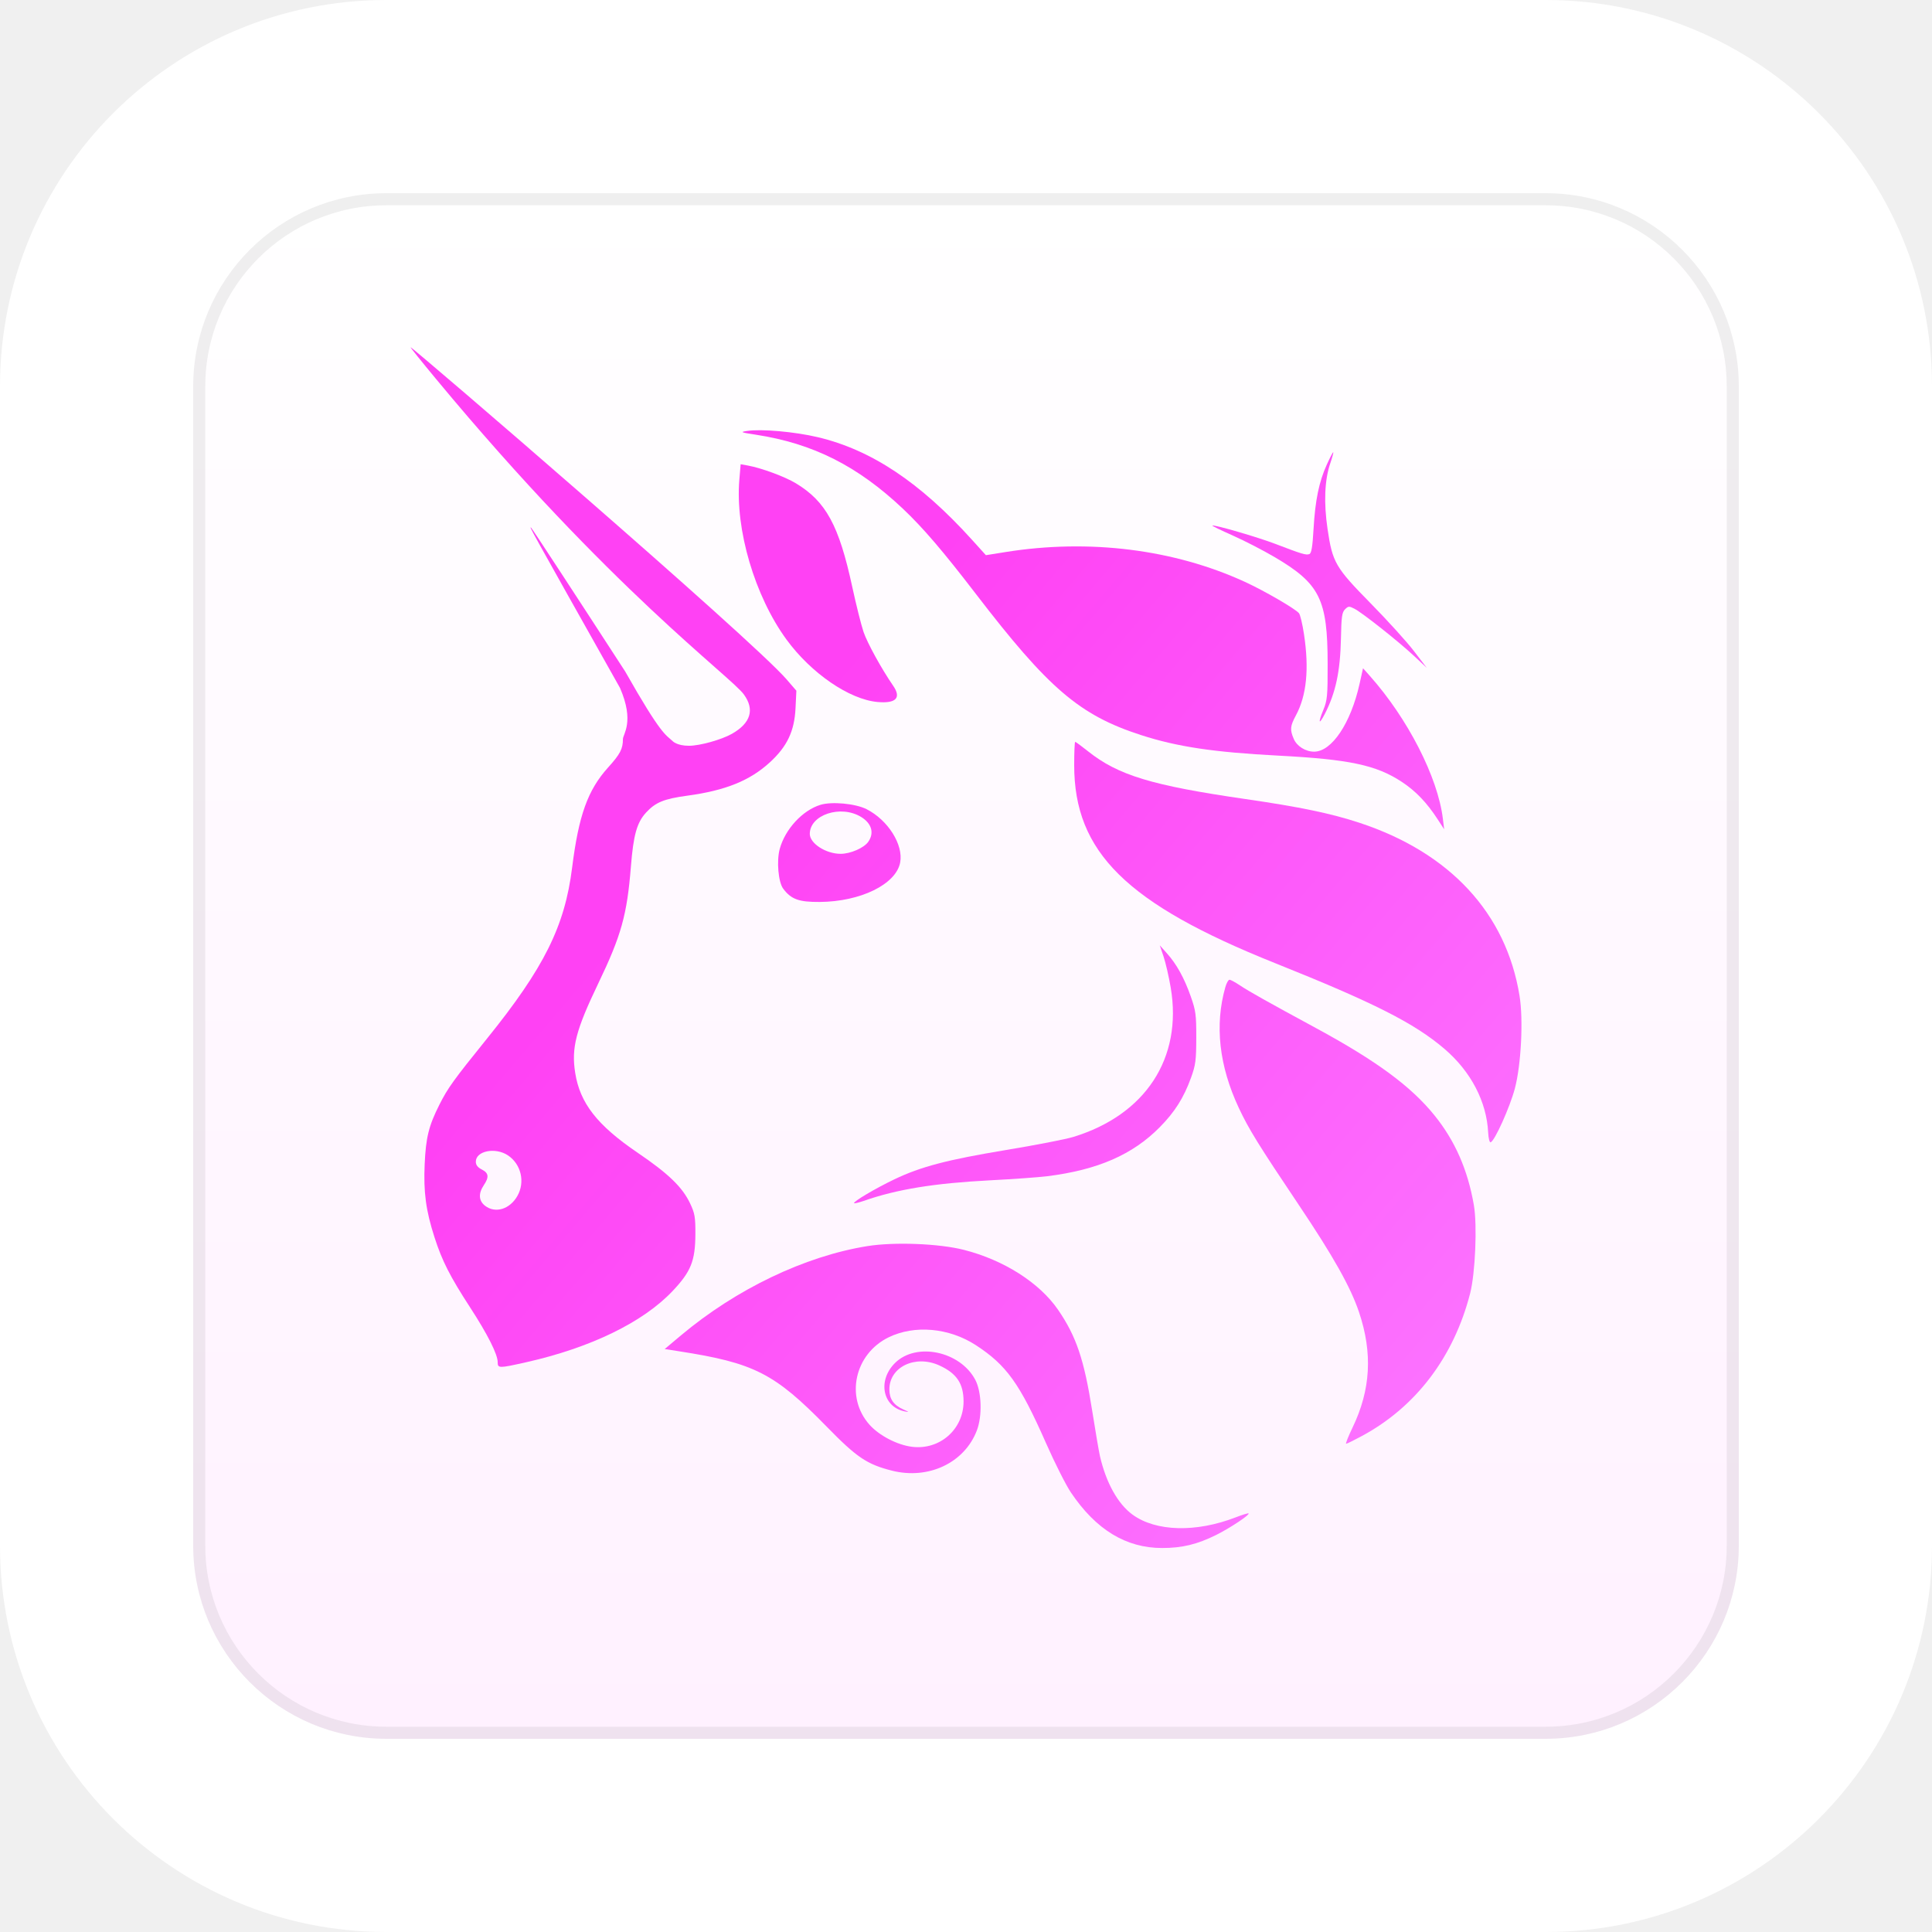
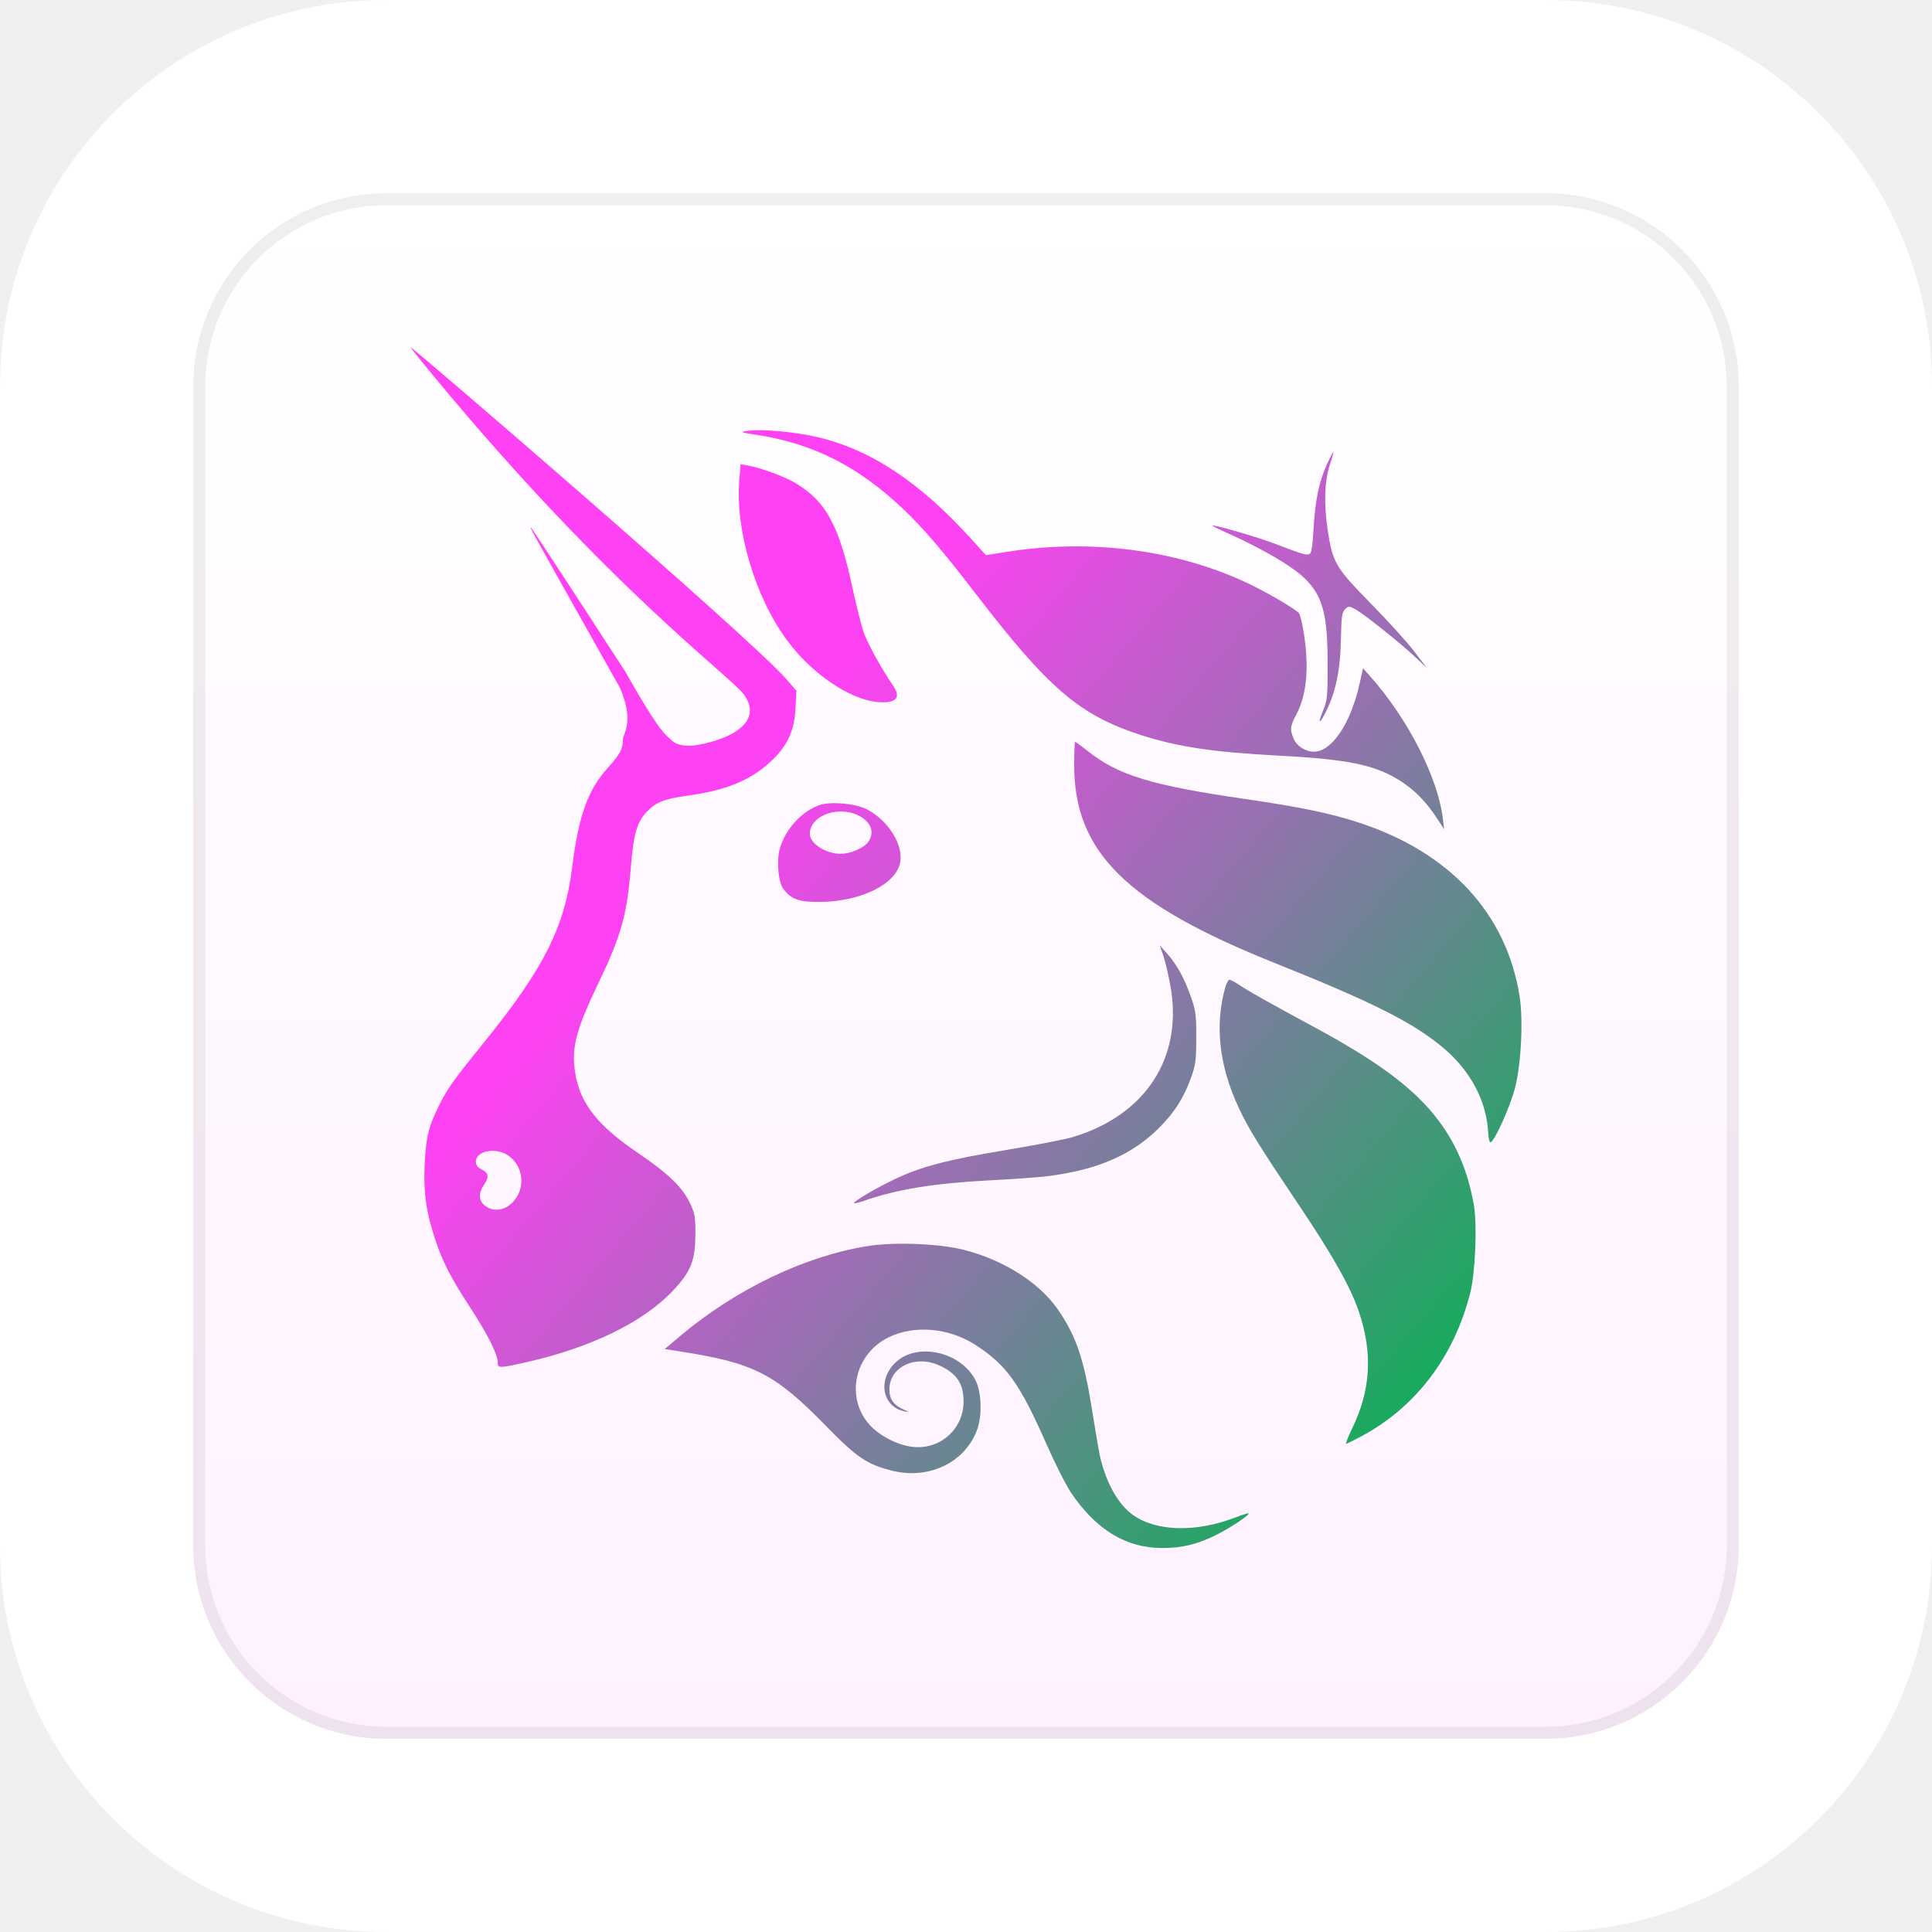
<svg xmlns="http://www.w3.org/2000/svg" width="80" height="80" viewBox="0 0 80 80" fill="none">
  <rect width="80" height="80" rx="16" fill="white" />
  <rect x="8" y="8" width="64" height="64" rx="8" fill="url(#paint0_linear_9_3295)" />
  <rect x="8.25" y="8.25" width="63.5" height="63.5" rx="7.75" stroke="#222222" stroke-opacity="0.071" stroke-width="0.5" />
  <path d="M54.392 21.895C54.459 20.719 54.619 19.944 54.941 19.236C55.068 18.956 55.187 18.727 55.206 18.727C55.224 18.727 55.169 18.934 55.083 19.186C54.849 19.873 54.81 20.813 54.971 21.906C55.176 23.293 55.292 23.494 56.765 24.992C57.456 25.695 58.259 26.581 58.55 26.962L59.08 27.654L58.55 27.159C57.903 26.555 56.413 25.375 56.084 25.206C55.864 25.093 55.831 25.095 55.695 25.23C55.569 25.355 55.543 25.541 55.526 26.424C55.498 27.799 55.31 28.682 54.856 29.565C54.61 30.043 54.571 29.941 54.794 29.402C54.96 28.999 54.977 28.822 54.975 27.491C54.973 24.815 54.654 24.172 52.783 23.07C52.309 22.791 51.528 22.388 51.047 22.175C50.567 21.962 50.185 21.777 50.199 21.763C50.252 21.711 52.077 22.241 52.811 22.522C53.903 22.941 54.084 22.995 54.216 22.944C54.305 22.91 54.348 22.653 54.392 21.895Z" fill="url(#paint1_linear_9_3295)" />
  <path d="M31.309 18.002C30.661 17.902 30.634 17.89 30.939 17.844C31.523 17.755 32.904 17.876 33.855 18.101C36.075 18.625 38.095 19.969 40.251 22.355L40.824 22.989L41.644 22.858C45.097 22.306 48.609 22.744 51.547 24.093C52.355 24.464 53.629 25.203 53.788 25.392C53.839 25.453 53.932 25.842 53.995 26.258C54.214 27.695 54.104 28.797 53.662 29.62C53.421 30.068 53.408 30.21 53.57 30.593C53.699 30.899 54.059 31.125 54.416 31.125C55.146 31.123 55.932 29.951 56.296 28.319L56.44 27.671L56.727 27.993C58.298 29.763 59.533 32.176 59.745 33.893L59.8 34.341L59.536 33.934C59.081 33.233 58.624 32.756 58.04 32.372C56.985 31.678 55.87 31.442 52.918 31.288C50.251 31.148 48.742 30.922 47.245 30.437C44.699 29.612 43.415 28.513 40.391 24.57C39.047 22.819 38.217 21.85 37.391 21.069C35.514 19.296 33.67 18.366 31.309 18.002Z" fill="url(#paint2_linear_9_3295)" />
  <path d="M32.568 26.484C31.253 24.684 30.439 21.924 30.615 19.861L30.669 19.223L30.969 19.277C31.531 19.379 32.501 19.738 32.955 20.012C34.201 20.764 34.74 21.754 35.289 24.296C35.45 25.041 35.661 25.884 35.758 26.169C35.914 26.628 36.505 27.701 36.985 28.397C37.33 28.899 37.101 29.137 36.336 29.068C35.169 28.963 33.588 27.879 32.568 26.484Z" fill="url(#paint3_linear_9_3295)" />
  <path d="M52.794 39.88C46.646 37.42 44.48 35.285 44.48 31.682C44.48 31.152 44.499 30.718 44.521 30.718C44.543 30.718 44.781 30.893 45.05 31.107C46.296 32.1 47.693 32.525 51.558 33.085C53.832 33.415 55.112 33.681 56.293 34.07C60.045 35.307 62.367 37.817 62.921 41.235C63.082 42.229 62.987 44.092 62.727 45.073C62.521 45.849 61.892 47.246 61.725 47.3C61.679 47.315 61.634 47.139 61.622 46.899C61.559 45.616 60.906 44.366 59.81 43.43C58.563 42.365 56.889 41.518 52.794 39.88Z" fill="url(#paint4_linear_9_3295)" />
  <path d="M48.478 40.902C48.401 40.446 48.267 39.865 48.181 39.609L48.024 39.145L48.315 39.47C48.719 39.919 49.037 40.495 49.307 41.261C49.514 41.847 49.537 42.021 49.535 42.971C49.533 43.905 49.508 44.1 49.317 44.627C49.017 45.457 48.645 46.046 48.02 46.678C46.897 47.814 45.453 48.443 43.369 48.704C43.007 48.749 41.951 48.825 41.023 48.873C38.684 48.994 37.145 49.244 35.761 49.727C35.562 49.796 35.385 49.838 35.367 49.82C35.311 49.765 36.253 49.207 37.031 48.835C38.127 48.31 39.219 48.023 41.666 47.618C42.874 47.418 44.122 47.176 44.439 47.079C47.432 46.167 48.97 43.814 48.478 40.902Z" fill="url(#paint5_linear_9_3295)" />
  <path d="M51.296 45.876C50.479 44.131 50.292 42.446 50.739 40.875C50.787 40.707 50.864 40.569 50.91 40.569C50.957 40.569 51.15 40.673 51.339 40.8C51.715 41.051 52.47 41.475 54.482 42.565C56.992 43.925 58.423 44.978 59.396 46.181C60.248 47.235 60.776 48.435 61.029 49.898C61.173 50.727 61.089 52.721 60.875 53.556C60.2 56.187 58.632 58.255 56.395 59.461C56.067 59.638 55.773 59.782 55.741 59.783C55.709 59.784 55.828 59.482 56.006 59.113C56.759 57.549 56.844 56.029 56.275 54.336C55.927 53.3 55.217 52.035 53.783 49.898C52.115 47.413 51.706 46.752 51.296 45.876Z" fill="url(#paint6_linear_9_3295)" />
  <path d="M28.202 55.291C30.484 53.377 33.323 52.017 35.908 51.6C37.023 51.42 38.88 51.491 39.912 51.754C41.566 52.174 43.046 53.117 43.815 54.239C44.567 55.336 44.89 56.292 45.226 58.42C45.358 59.259 45.503 60.102 45.546 60.292C45.799 61.395 46.289 62.276 46.898 62.719C47.864 63.422 49.528 63.465 51.165 62.831C51.443 62.723 51.684 62.649 51.701 62.666C51.76 62.724 50.936 63.272 50.355 63.561C49.572 63.949 48.95 64.1 48.123 64.1C46.624 64.1 45.38 63.342 44.341 61.796C44.137 61.492 43.677 60.581 43.32 59.772C42.224 57.287 41.682 56.53 40.409 55.701C39.301 54.98 37.872 54.851 36.797 55.375C35.385 56.063 34.991 57.856 36.002 58.992C36.404 59.444 37.154 59.834 37.767 59.909C38.913 60.051 39.899 59.184 39.899 58.034C39.899 57.287 39.61 56.861 38.883 56.534C37.889 56.089 36.821 56.61 36.827 57.537C36.829 57.932 37.002 58.181 37.401 58.36C37.657 58.475 37.663 58.484 37.454 58.441C36.543 58.253 36.329 57.161 37.062 56.437C37.942 55.566 39.761 55.95 40.386 57.138C40.649 57.637 40.679 58.631 40.45 59.231C39.938 60.574 38.445 61.28 36.93 60.896C35.898 60.634 35.478 60.351 34.235 59.078C32.074 56.866 31.235 56.437 28.12 55.954L27.523 55.861L28.202 55.291Z" fill="url(#paint7_linear_9_3295)" />
  <path fill-rule="evenodd" clip-rule="evenodd" d="M18.063 15.702C25.279 24.406 30.249 27.997 30.802 28.756C31.258 29.382 31.086 29.945 30.305 30.387C29.87 30.632 28.977 30.881 28.53 30.881C28.024 30.881 27.851 30.687 27.851 30.687C27.557 30.41 27.392 30.459 25.886 27.802C23.795 24.578 22.045 21.903 21.997 21.858C21.887 21.755 21.889 21.758 25.673 28.486C26.284 29.888 25.794 30.403 25.794 30.603C25.794 31.009 25.683 31.223 25.178 31.782C24.338 32.714 23.962 33.761 23.69 35.929C23.386 38.358 22.531 40.075 20.161 43.012C18.773 44.731 18.546 45.047 18.196 45.74C17.755 46.612 17.634 47.101 17.585 48.203C17.533 49.369 17.634 50.121 17.992 51.235C18.306 52.211 18.633 52.855 19.47 54.143C20.192 55.254 20.608 56.081 20.608 56.404C20.608 56.661 20.658 56.661 21.777 56.41C24.455 55.809 26.63 54.752 27.853 53.456C28.61 52.655 28.788 52.212 28.794 51.113C28.797 50.395 28.772 50.244 28.576 49.831C28.258 49.158 27.679 48.598 26.402 47.731C24.729 46.594 24.014 45.679 23.817 44.421C23.655 43.388 23.843 42.66 24.768 40.732C25.727 38.737 25.964 37.887 26.125 35.876C26.228 34.576 26.372 34.064 26.747 33.652C27.139 33.223 27.492 33.078 28.462 32.947C30.043 32.732 31.049 32.325 31.877 31.568C32.595 30.91 32.895 30.277 32.941 29.324L32.976 28.601L32.575 28.136C31.122 26.453 17.09 14.379 17.001 14.379C16.982 14.379 17.459 14.975 18.063 15.702ZM21.424 49.522C21.752 48.944 21.578 48.201 21.028 47.838C20.509 47.495 19.703 47.656 19.703 48.103C19.703 48.24 19.779 48.339 19.95 48.426C20.238 48.574 20.259 48.739 20.032 49.078C19.803 49.42 19.821 49.722 20.084 49.927C20.509 50.257 21.109 50.075 21.424 49.522Z" fill="url(#paint8_linear_9_3295)" />
  <path fill-rule="evenodd" clip-rule="evenodd" d="M33.974 33.326C33.231 33.552 32.51 34.334 32.287 35.153C32.151 35.653 32.228 36.53 32.432 36.801C32.762 37.239 33.08 37.354 33.944 37.348C35.634 37.336 37.103 36.616 37.274 35.715C37.414 34.977 36.769 33.954 35.88 33.505C35.421 33.274 34.446 33.182 33.974 33.326ZM35.95 34.861C36.21 34.493 36.096 34.095 35.653 33.826C34.809 33.314 33.532 33.738 33.532 34.53C33.532 34.925 34.198 35.355 34.808 35.355C35.214 35.355 35.77 35.114 35.95 34.861Z" fill="url(#paint9_linear_9_3295)" />
  <defs>
    <linearGradient id="paint0_linear_9_3295" x1="32.533" y1="72" x2="32.533" y2="8" gradientUnits="userSpaceOnUse">
      <stop stop-color="#FFF1FF" />
      <stop offset="1" stop-color="white" />
    </linearGradient>
    <linearGradient id="paint1_linear_9_3295" x1="60.688" y1="56.317" x2="31.467" y2="31.467" gradientUnits="userSpaceOnUse">
-       <stop stop-color="#FC72FF" />
+       <stop stop-color="#15AC5B" />
      <stop offset="1" stop-color="#FF41F4" />
    </linearGradient>
    <linearGradient id="paint2_linear_9_3295" x1="60.688" y1="56.317" x2="31.467" y2="31.467" gradientUnits="userSpaceOnUse">
-       <stop stop-color="#FC72FF" />
+       <stop stop-color="#15AC5B" />
      <stop offset="1" stop-color="#FF41F4" />
    </linearGradient>
    <linearGradient id="paint3_linear_9_3295" x1="60.688" y1="56.317" x2="31.467" y2="31.467" gradientUnits="userSpaceOnUse">
-       <stop stop-color="#FC72FF" />
+       <stop stop-color="#15AC5B" />
      <stop offset="1" stop-color="#FF41F4" />
    </linearGradient>
    <linearGradient id="paint4_linear_9_3295" x1="60.688" y1="56.317" x2="31.467" y2="31.467" gradientUnits="userSpaceOnUse">
-       <stop stop-color="#FC72FF" />
+       <stop stop-color="#15AC5B" />
      <stop offset="1" stop-color="#FF41F4" />
    </linearGradient>
    <linearGradient id="paint5_linear_9_3295" x1="60.688" y1="56.317" x2="31.467" y2="31.467" gradientUnits="userSpaceOnUse">
-       <stop stop-color="#FC72FF" />
+       <stop stop-color="#15AC5B" />
      <stop offset="1" stop-color="#FF41F4" />
    </linearGradient>
    <linearGradient id="paint6_linear_9_3295" x1="60.688" y1="56.317" x2="31.467" y2="31.467" gradientUnits="userSpaceOnUse">
-       <stop stop-color="#FC72FF" />
+       <stop stop-color="#15AC5B" />
      <stop offset="1" stop-color="#FF41F4" />
    </linearGradient>
    <linearGradient id="paint7_linear_9_3295" x1="60.688" y1="56.317" x2="31.467" y2="31.467" gradientUnits="userSpaceOnUse">
-       <stop stop-color="#FC72FF" />
+       <stop stop-color="#15AC5B" />
      <stop offset="1" stop-color="#FF41F4" />
    </linearGradient>
    <linearGradient id="paint8_linear_9_3295" x1="60.688" y1="56.317" x2="31.467" y2="31.467" gradientUnits="userSpaceOnUse">
-       <stop stop-color="#FC72FF" />
+       <stop stop-color="#15AC5B" />
      <stop offset="1" stop-color="#FF41F4" />
    </linearGradient>
    <linearGradient id="paint9_linear_9_3295" x1="60.688" y1="56.317" x2="31.467" y2="31.467" gradientUnits="userSpaceOnUse">
-       <stop stop-color="#FC72FF" />
+       <stop stop-color="#15AC5B" />
      <stop offset="1" stop-color="#FF41F4" />
    </linearGradient>
  </defs>
</svg>
